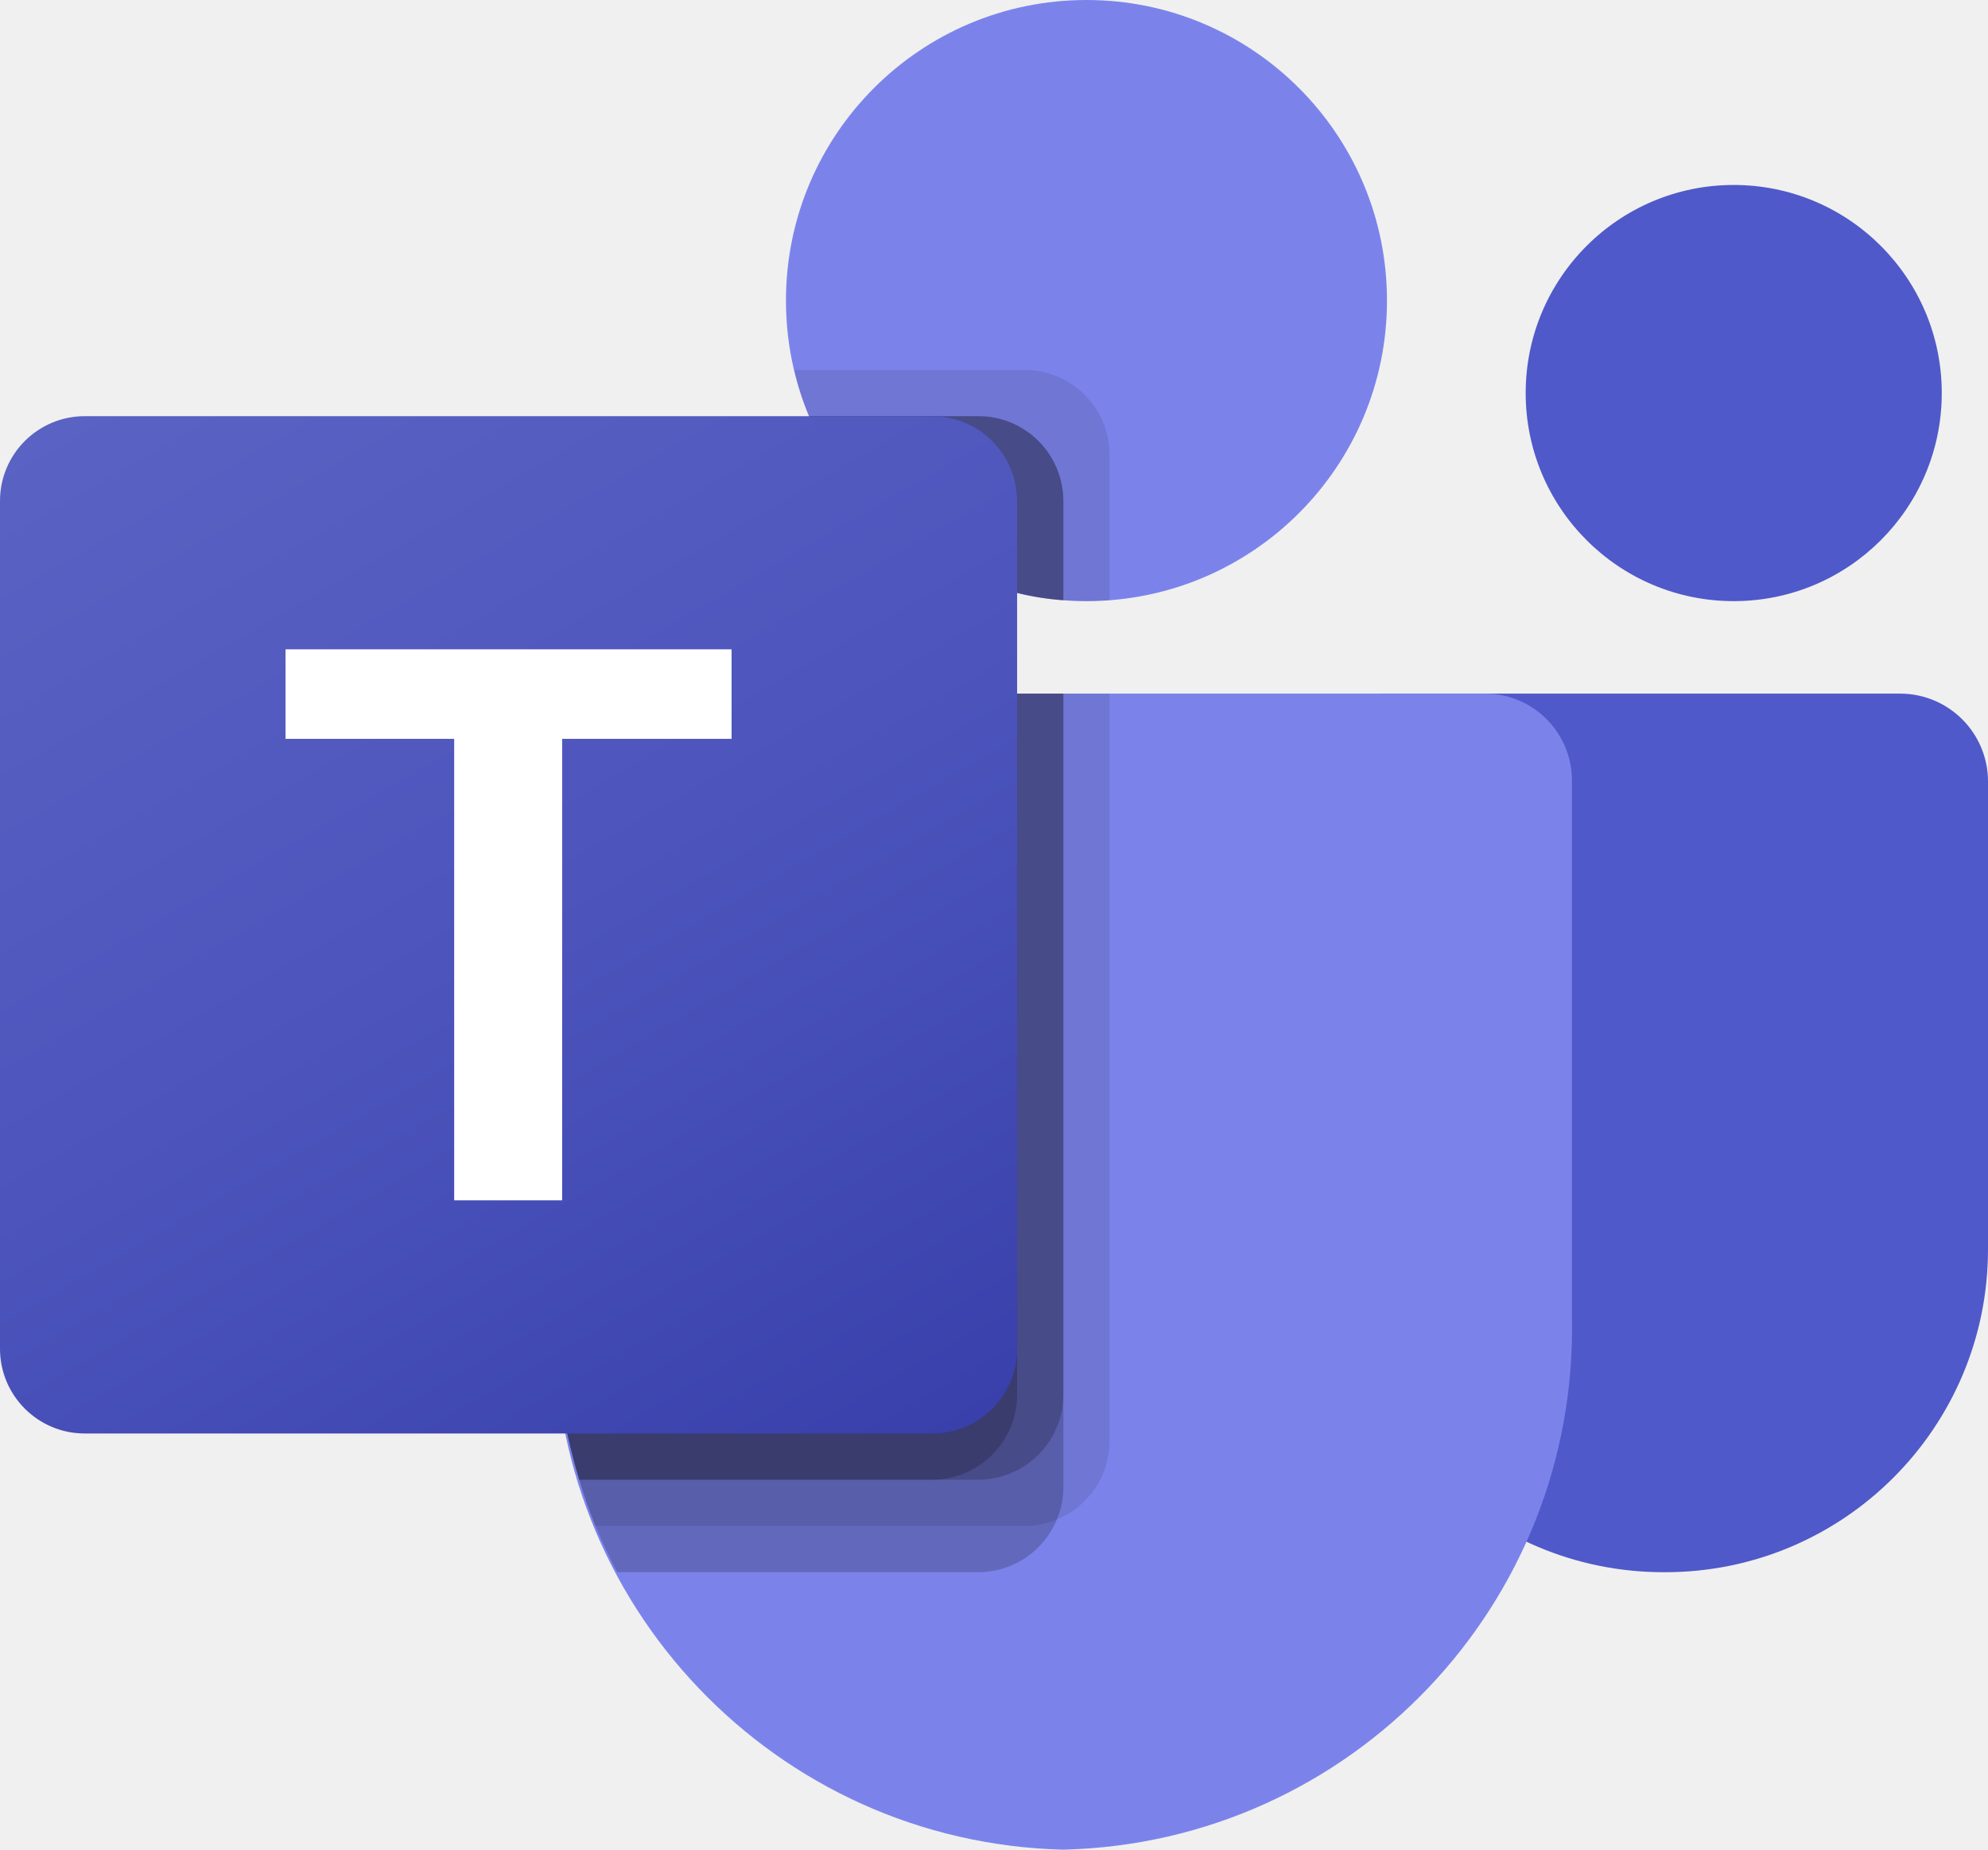
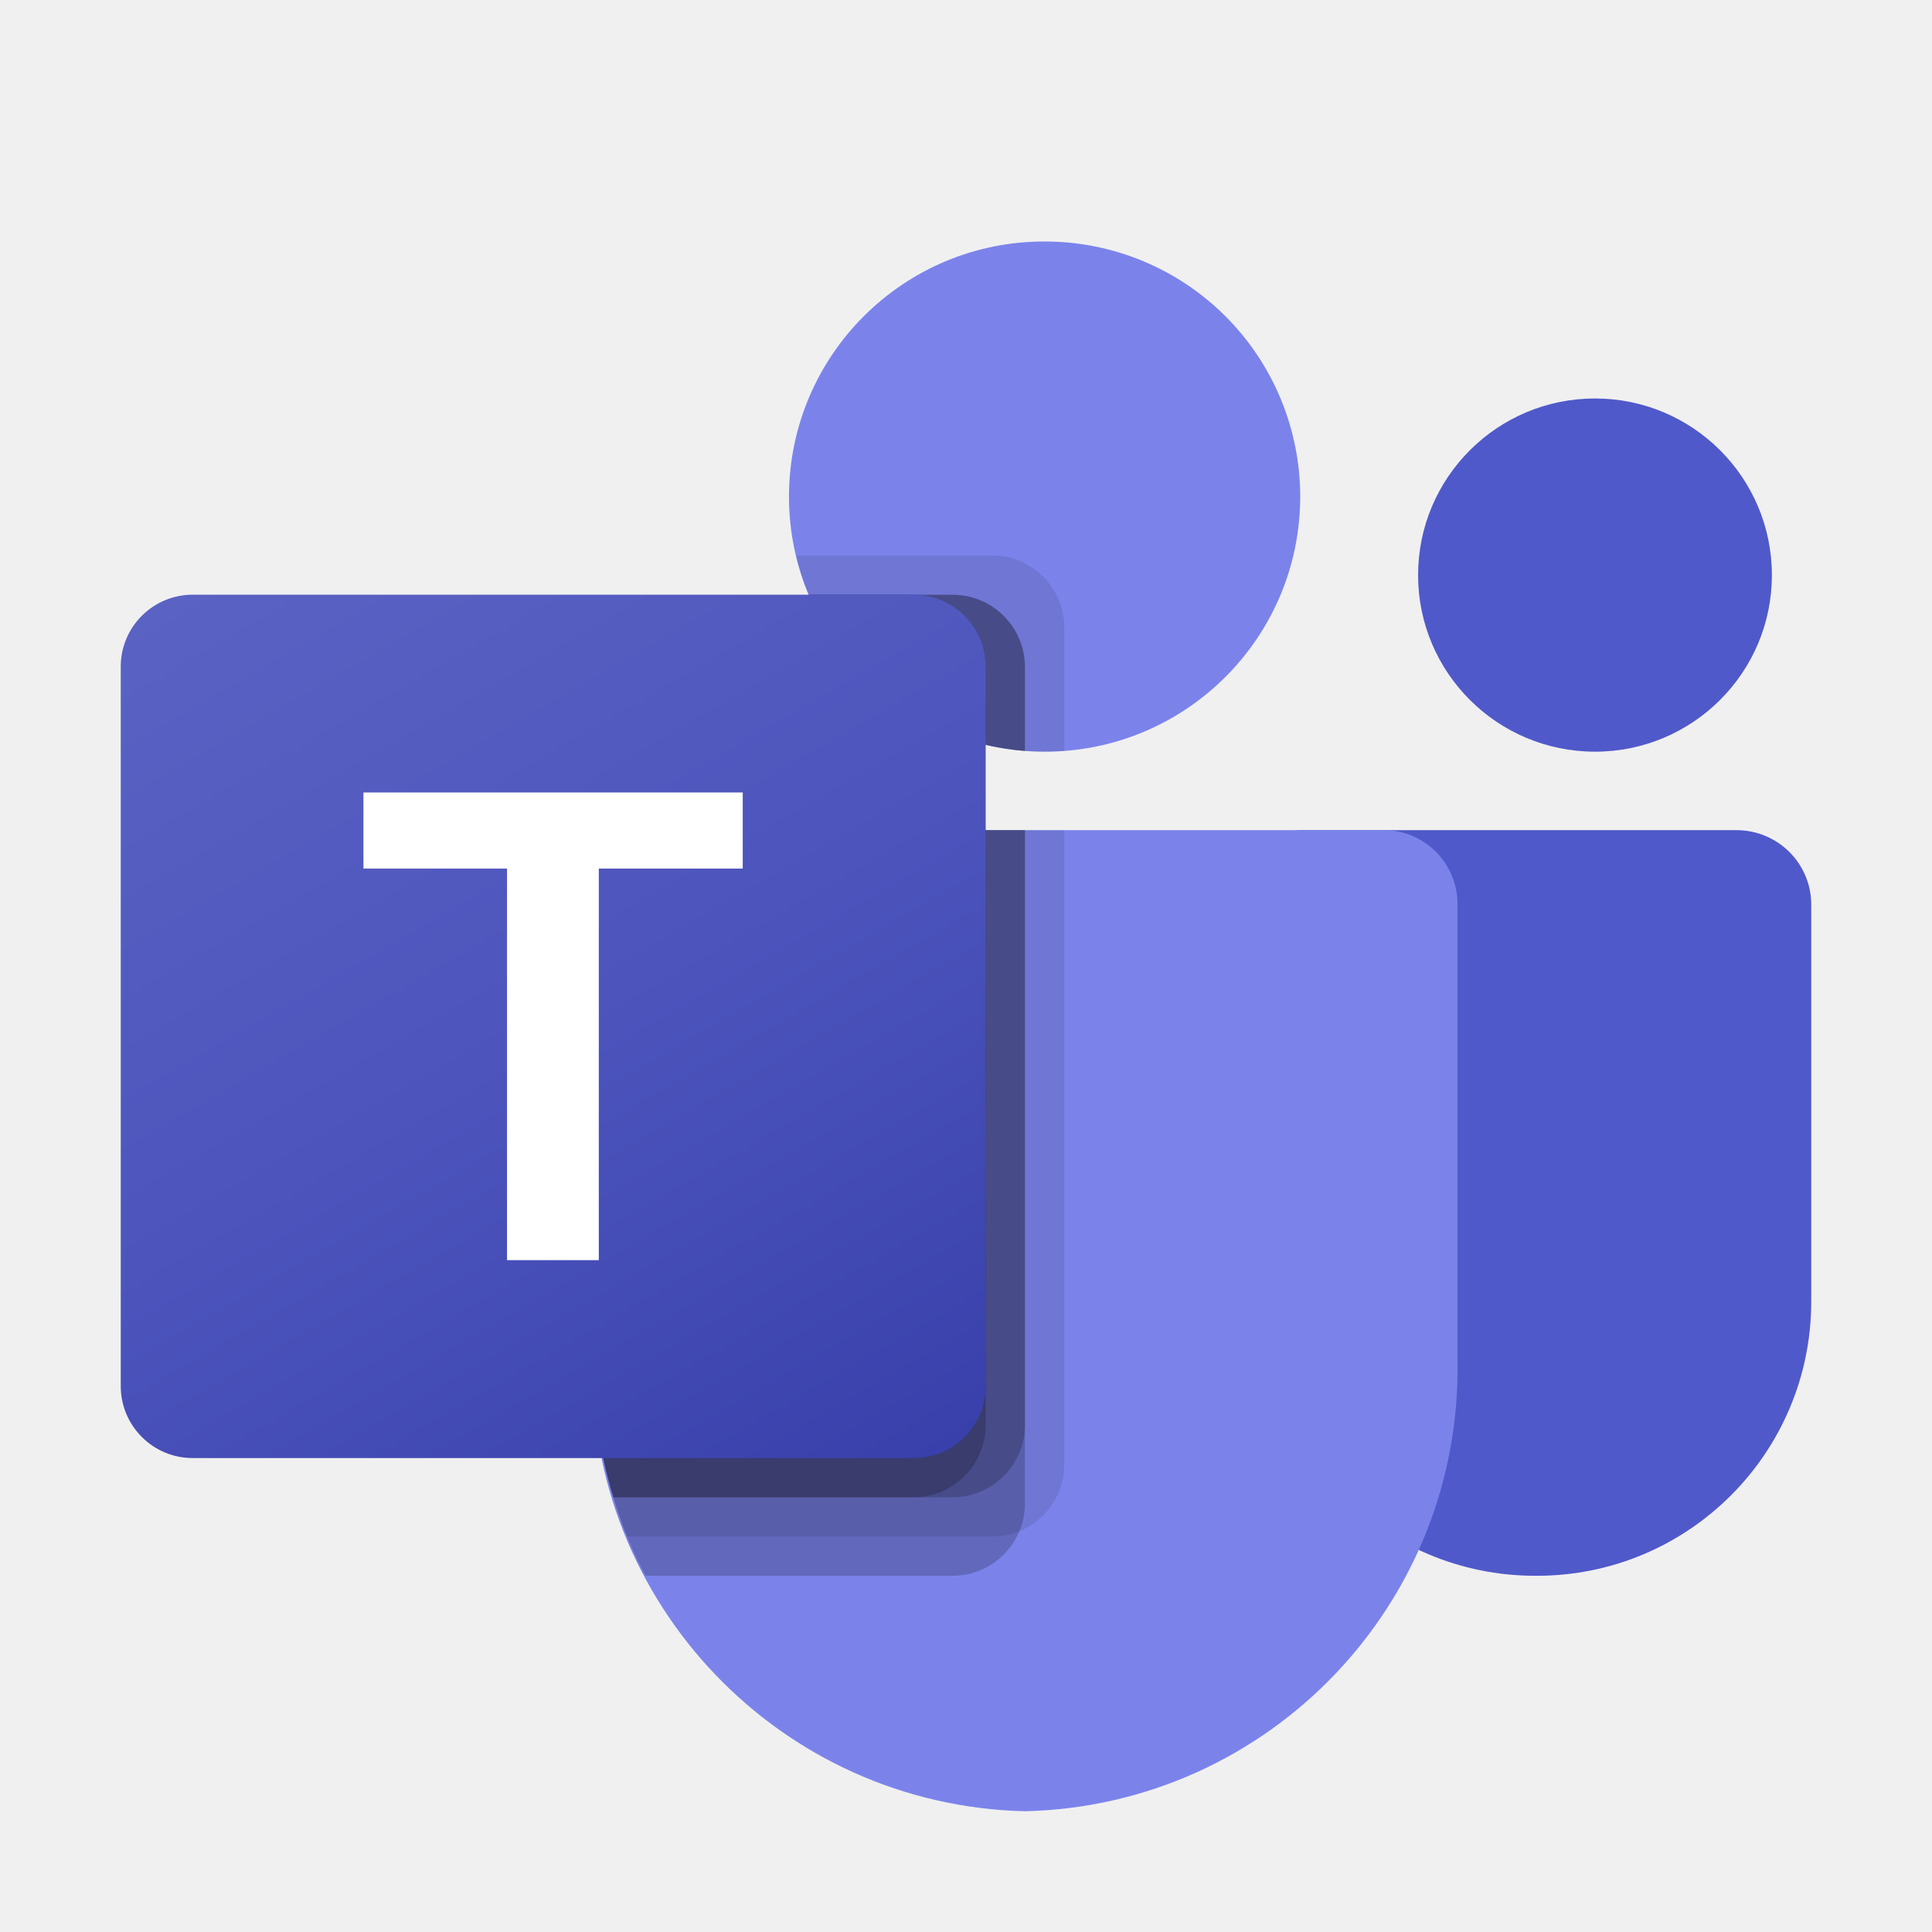
- <svg xmlns="http://www.w3.org/2000/svg" viewBox="0 0 2228.833 2073.333">
-   <path fill="#5059C9" d="M1554.637,777.5h575.713c54.391,0,98.483,44.092,98.483,98.483c0,0,0,0,0,0v524.398 c0,199.901-162.051,361.952-361.952,361.952h0h-1.711c-199.901,0.028-361.975-162-362.004-361.901c0-0.017,0-0.034,0-0.052V828.971 C1503.167,800.544,1526.211,777.5,1554.637,777.5L1554.637,777.5z" />
-   <circle fill="#5059C9" cx="1943.75" cy="440.583" r="233.25" />
-   <circle fill="#7B83EB" cx="1218.083" cy="336.917" r="336.917" />
-   <path fill="#7B83EB" d="M1667.323,777.5H717.01c-53.743,1.33-96.257,45.931-95.01,99.676v598.105 c-7.505,322.519,247.657,590.16,570.167,598.053c322.51-7.893,577.671-275.534,570.167-598.053V877.176 C1763.579,823.431,1721.066,778.83,1667.323,777.5z" />
-   <path opacity=".1" d="M1244,777.5v838.145c-0.258,38.435-23.549,72.964-59.09,87.598 c-11.316,4.787-23.478,7.254-35.765,7.257H667.613c-6.738-17.105-12.958-34.21-18.142-51.833 c-18.144-59.477-27.402-121.307-27.472-183.49V877.02c-1.246-53.659,41.198-98.19,94.855-99.52H1244z" />
-   <path opacity=".2" d="M1192.167,777.5v889.978c-0.002,12.287-2.47,24.449-7.257,35.765 c-14.634,35.541-49.163,58.833-87.598,59.09H691.975c-8.812-17.105-17.105-34.21-24.362-51.833 c-7.257-17.623-12.958-34.21-18.142-51.833c-18.144-59.476-27.402-121.307-27.472-183.49V877.02 c-1.246-53.659,41.198-98.19,94.855-99.52H1192.167z" />
-   <path opacity=".2" d="M1192.167,777.5v786.312c-0.395,52.223-42.632,94.46-94.855,94.855h-447.84 c-18.144-59.476-27.402-121.307-27.472-183.49V877.02c-1.246-53.659,41.198-98.19,94.855-99.52H1192.167z" />
-   <path opacity=".2" d="M1140.333,777.5v786.312c-0.395,52.223-42.632,94.46-94.855,94.855H649.472 c-18.144-59.476-27.402-121.307-27.472-183.49V877.02c-1.246-53.659,41.198-98.19,94.855-99.52H1140.333z" />
-   <path opacity=".1" d="M1244,509.522v163.275c-8.812,0.518-17.105,1.037-25.917,1.037 c-8.812,0-17.105-0.518-25.917-1.037c-17.496-1.161-34.848-3.937-51.833-8.293c-104.963-24.857-191.679-98.469-233.25-198.003 c-7.153-16.715-12.706-34.071-16.587-51.833h258.648C1201.449,414.866,1243.801,457.217,1244,509.522z" />
-   <path opacity=".2" d="M1192.167,561.355v111.442c-17.496-1.161-34.848-3.937-51.833-8.293 c-104.963-24.857-191.679-98.469-233.25-198.003h190.228C1149.616,466.699,1191.968,509.051,1192.167,561.355z" />
-   <path opacity=".2" d="M1192.167,561.355v111.442c-17.496-1.161-34.848-3.937-51.833-8.293 c-104.963-24.857-191.679-98.469-233.25-198.003h190.228C1149.616,466.699,1191.968,509.051,1192.167,561.355z" />
-   <path opacity=".2" d="M1140.333,561.355v103.148c-104.963-24.857-191.679-98.469-233.25-198.003 h138.395C1097.783,466.699,1140.134,509.051,1140.333,561.355z" />
-   <linearGradient id="a" gradientUnits="userSpaceOnUse" x1="198.099" y1="1683.073" x2="942.234" y2="394.261" gradientTransform="matrix(1 0 0 -1 0 2075.333)">
-     <stop offset="0" stop-color="#5a62c3" />
-     <stop offset=".5" stop-color="#4d55bd" />
-     <stop offset="1" stop-color="#3940ab" />
-   </linearGradient>
-   <path fill="url(#a)" d="M95.01,466.5h950.312c52.473,0,95.01,42.538,95.01,95.01v950.312c0,52.473-42.538,95.01-95.01,95.01 H95.01c-52.473,0-95.01-42.538-95.01-95.01V561.51C0,509.038,42.538,466.5,95.01,466.5z" />
-   <path fill="#FFF" d="M820.211,828.193H630.241v517.297H509.211V828.193H320.123V727.844h500.088V828.193z" />
+ <svg xmlns="http://www.w3.org/2000/svg" width="98px" height="98px" viewBox="0 0 16 16" fill="none">
+   <g id="SVGRepo_bgCarrier" stroke-width="0" />
+   <g id="SVGRepo_tracerCarrier" stroke-linecap="round" stroke-linejoin="round" />
+   <g id="SVGRepo_iconCarrier">
+     <path fill="#5059C9" d="M10.765 6.875h3.616c.342 0 .619.276.619.617v3.288a2.272 2.272 0 01-2.274 2.27h-.01a2.272 2.272 0 01-2.274-2.27V7.199c0-.179.145-.323.323-.323zM13.21 6.225c.808 0 1.464-.655 1.464-1.462 0-.808-.656-1.463-1.465-1.463s-1.465.655-1.465 1.463c0 .807.656 1.462 1.465 1.462z" />
+     <path fill="#7B83EB" d="M8.651 6.225a2.114 2.114 0 002.117-2.112A2.114 2.114 0 008.65 2a2.114 2.114 0 00-2.116 2.112c0 1.167.947 2.113 2.116 2.113zM11.473 6.875h-5.97a.611.611 0 00-.596.625v3.75A3.669 3.669 0 008.488 15a3.669 3.669 0 003.582-3.75V7.5a.611.611 0 00-.597-.625z" />
+     <path fill="#000000" d="M8.814 6.875v5.255a.598.598 0 01-.596.595H5.193a3.951 3.951 0 01-.287-1.476V7.5a.61.61 0 01.597-.624h3.31z" opacity=".1" />
+     <path fill="#000000" d="M8.488 6.875v5.58a.6.6 0 01-.596.595H5.347a3.22 3.22 0 01-.267-.65 3.951 3.951 0 01-.172-1.15V7.498a.61.61 0 01.596-.624h2.985z" opacity=".2" />
+     <path fill="#000000" d="M8.488 6.875v4.93a.6.6 0 01-.596.595H5.08a3.951 3.951 0 01-.172-1.15V7.498a.61.61 0 01.596-.624h2.985z" opacity=".2" />
+     <path fill="#000000" d="M8.163 6.875v4.93a.6.6 0 01-.596.595H5.079a3.951 3.951 0 01-.172-1.15V7.498a.61.61 0 01.596-.624h2.66z" opacity=".2" />
+     <path fill="#000000" d="M8.814 5.195v1.024c-.055.003-.107.006-.163.006-.055 0-.107-.003-.163-.006A2.115 2.115 0 016.593 4.6h1.625a.598.598 0 01.596.594z" opacity=".1" />
+     <path fill="#000000" d="M8.488 5.52v.699a2.115 2.115 0 01-1.79-1.293h1.195a.598.598 0 01.595.594z" opacity=".2" />
+     <path fill="#000000" d="M8.488 5.52v.699a2.115 2.115 0 01-1.79-1.293h1.195a.598.598 0 01.595.594z" opacity=".2" />
+     <path fill="#000000" d="M8.163 5.52v.647a2.115 2.115 0 01-1.465-1.242h.87a.598.598 0 01.595.595z" opacity=".2" />
+     <path fill="url(#microsoft-teams-color-16__paint0_linear_2372_494)" d="M1.597 4.925h5.969c.33 0 .597.267.597.596v5.958a.596.596 0 01-.597.596h-5.97A.596.596 0 011 11.479V5.521c0-.33.267-.596.597-.596z" />
+     <path fill="#ffffff" d="M6.152 7.193H4.959v3.243h-.76V7.193H3.01v-.63h3.141v.63z" />
+     <defs>
+       <linearGradient id="microsoft-teams-color-16__paint0_linear_2372_494" x1="2.244" x2="6.906" y1="4.46" y2="12.548" gradientUnits="userSpaceOnUse">
+         <stop stop-color="#5A62C3" />
+         <stop offset=".5" stop-color="#4D55BD" />
+         <stop offset="1" stop-color="#3940AB" />
+       </linearGradient>
+     </defs>
+   </g>
</svg>
